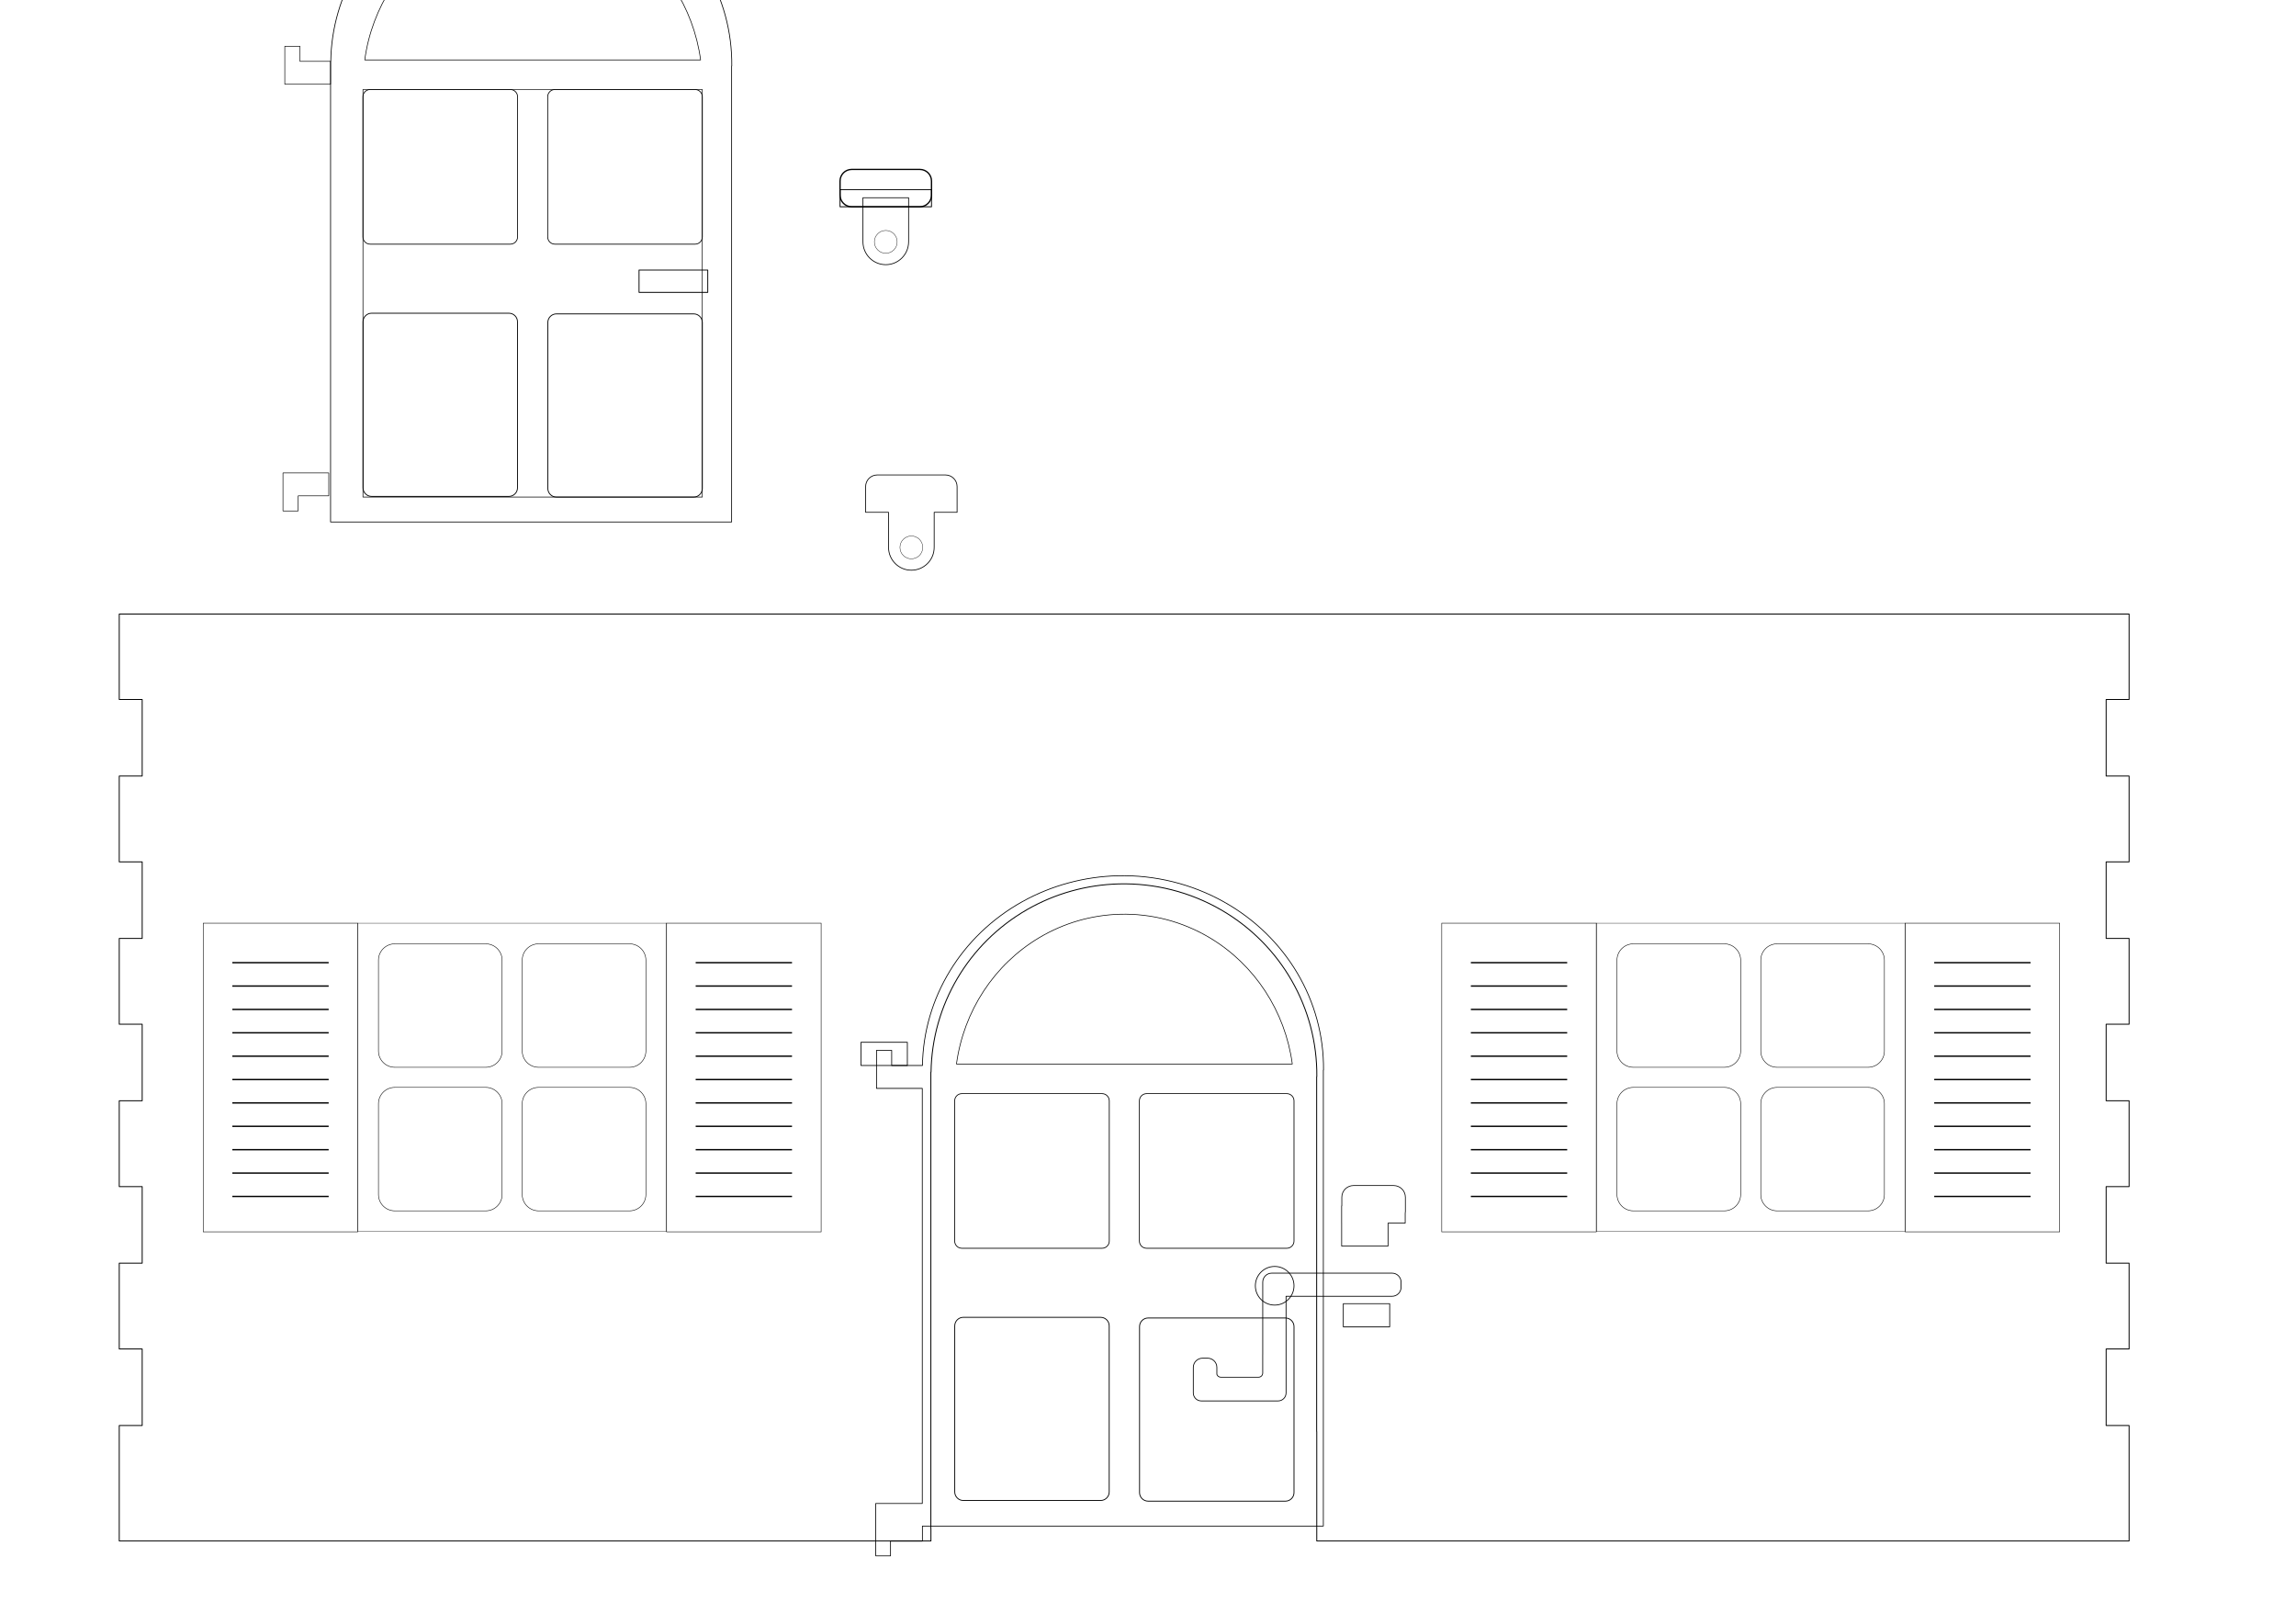
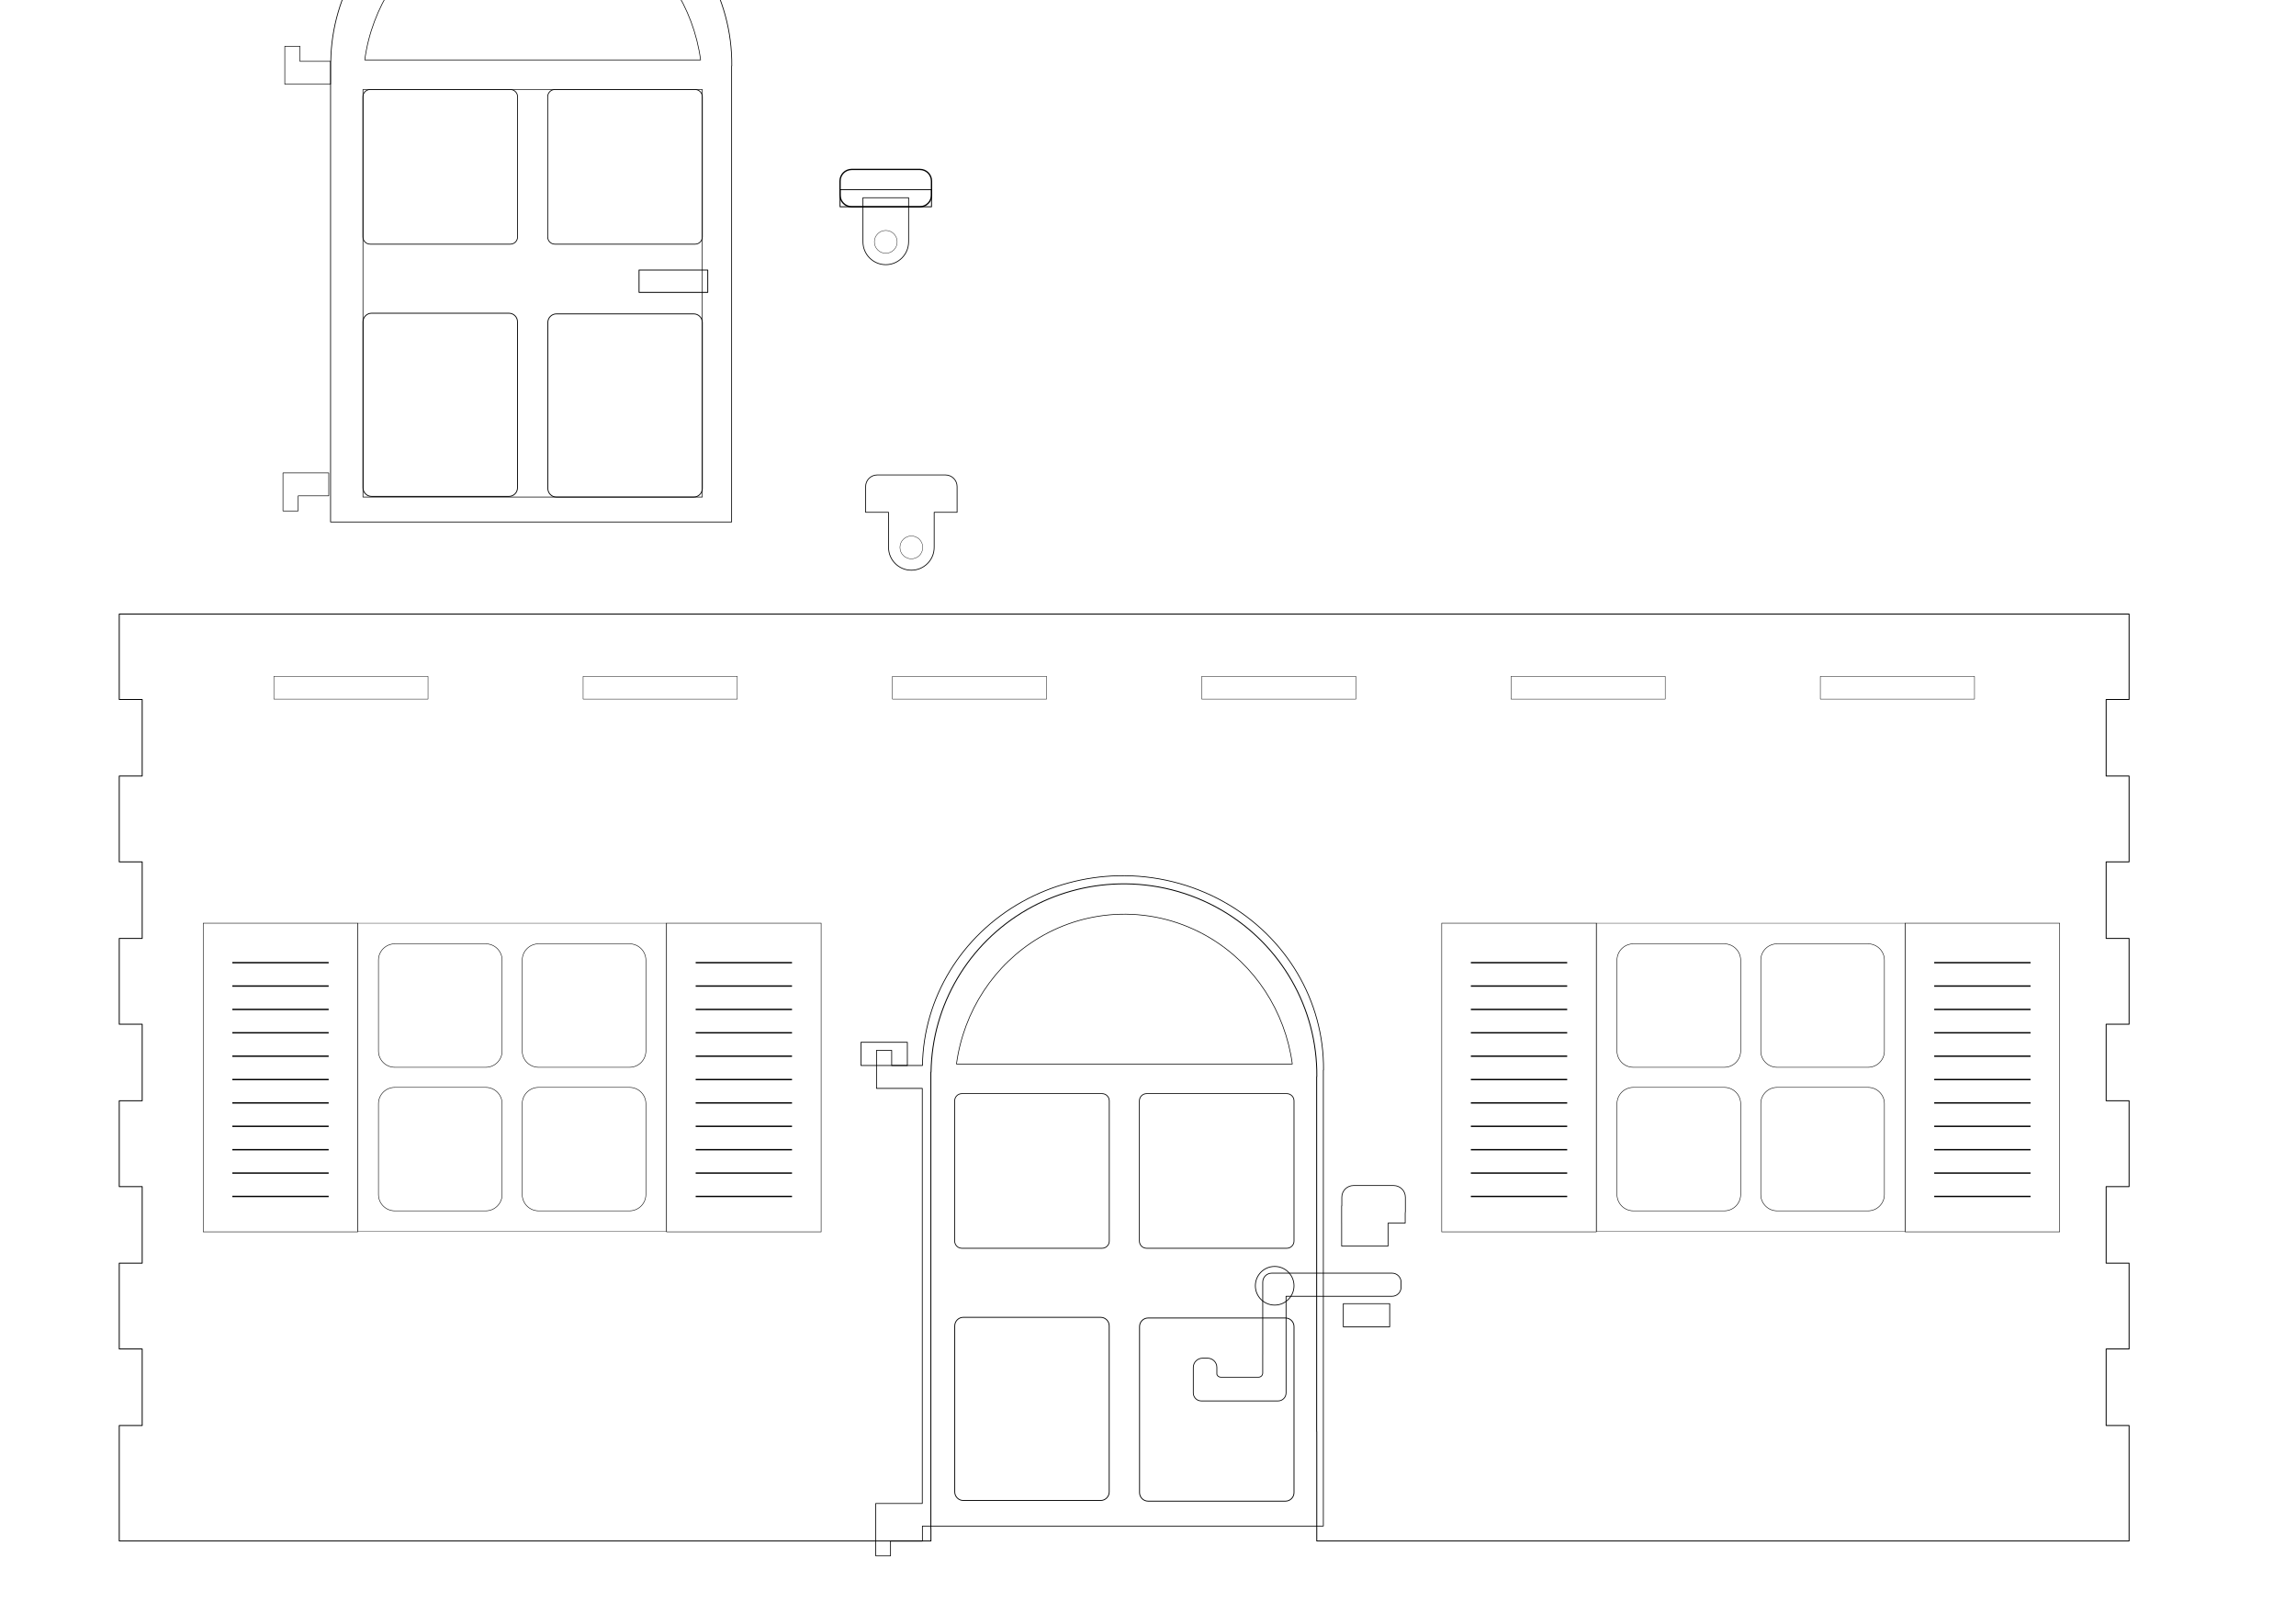
<svg xmlns="http://www.w3.org/2000/svg" width="297mm" height="210mm" viewBox="0 0 297 210" version="1.1" id="svg1104">
  <defs id="defs1098" />
  <g id="layer1" transform="translate(0,-87)">
    <path style="fill:none;stroke:#000000;stroke-width:0.396;stroke-linejoin:round;stroke-miterlimit:4;stroke-dasharray:none;stroke-opacity:1" d="M 1220.01 191.193 L 1220.01 680.691 L 1268.316 680.691 L 1268.316 587.848 L 1257.107 587.848 L 1257.107 550.43 L 1268.316 550.43 L 1268.316 508.479 L 1257.107 508.479 L 1257.107 471.059 L 1268.316 471.059 L 1268.316 429.107 L 1257.107 429.107 L 1257.107 391.689 L 1268.316 391.689 L 1268.316 349.738 L 1257.107 349.738 L 1257.107 312.318 L 1268.316 312.318 L 1268.316 270.367 L 1257.107 270.367 L 1257.107 232.949 L 1268.316 232.949 L 1268.316 191.193 L 1220.01 191.193 z " transform="matrix(0.2645833,0,0,0.2645833,0,87)" id="rect6486" />
    <path style="fill:none;stroke:#000000;stroke-width:0.448;stroke-linejoin:round;stroke-miterlimit:4;stroke-dasharray:none;stroke-opacity:1" d="M 58.301 300.164 L 58.301 341.93 L 69.518 341.93 L 69.518 379.348 L 58.301 379.348 L 58.301 421.299 L 69.518 421.299 L 69.518 458.719 L 58.301 458.719 L 58.301 500.67 L 69.518 500.67 L 69.518 538.088 L 58.301 538.088 L 58.301 580.039 L 69.518 580.039 L 69.518 617.459 L 58.301 617.459 L 58.301 659.41 L 69.518 659.41 L 69.518 696.828 L 58.301 696.828 L 58.301 715.197 L 58.301 753.26 L 455.135 753.26 L 455.135 747.299 L 455.102 747.299 L 455.102 526.035 L 455.102 524.035 L 455.189 524.035 A 94.352 93.356 0 0 1 502.156 444.619 A 94.352 93.356 0 0 1 547.088 432.072 A 94.352 93.356 0 0 1 596.945 444.732 A 94.352 93.356 0 0 1 643.799 526.264 L 643.719 526.264 L 643.719 699.76 L 643.77 699.76 L 643.77 753.26 L 1040.92 753.26 L 1040.92 715.197 L 1040.92 696.828 L 1029.703 696.828 L 1029.703 659.41 L 1040.92 659.41 L 1040.92 617.459 L 1029.703 617.459 L 1029.703 580.039 L 1040.92 580.039 L 1040.92 538.088 L 1029.703 538.088 L 1029.703 500.67 L 1040.92 500.67 L 1040.92 458.719 L 1029.703 458.719 L 1029.703 421.299 L 1040.92 421.299 L 1040.92 379.348 L 1029.703 379.348 L 1029.703 341.93 L 1040.92 341.93 L 1040.92 300.164 L 58.301 300.164 z " transform="matrix(0.2645833,0,0,0.2645833,0,87)" id="rect1649" />
    <g id="g1791" transform="matrix(0.666459,0,0,0.6653069,-68.23146,110.5585)">
      <rect y="144.056" x="171.822" height="59.933" width="59.933" id="rect855" style="fill:none;stroke:#000000;stroke-width:0.067;stroke-miterlimit:4;stroke-dasharray:none;stroke-opacity:1" />
      <rect ry="3.175" y="148.07" x="175.836" height="24" width="24" id="rect859" style="fill:none;stroke:#000000;stroke-width:0.1;stroke-miterlimit:4;stroke-dasharray:none;stroke-opacity:1" />
      <g transform="translate(99.8482,-58.39121)" id="g993">
        <g transform="translate(273.0181,36.68055)" id="g1058">
          <rect y="165.767" x="-141.111" height="60" width="30" id="rect904" style="fill:none;stroke:#000000;stroke-width:0.1;stroke-miterlimit:4;stroke-dasharray:none;stroke-opacity:1" />
          <path id="path910" d="m -135.46,173.44 h 18.697" style="fill:none;stroke:#000000;stroke-width:0.265px;stroke-linecap:butt;stroke-linejoin:miter;stroke-opacity:1" />
          <path id="path910-0" d="m -135.46,177.984 h 18.697" style="fill:none;stroke:#000000;stroke-width:0.265px;stroke-linecap:butt;stroke-linejoin:miter;stroke-opacity:1" />
          <path id="path910-8" d="m -135.46,182.529 h 18.697" style="fill:none;stroke:#000000;stroke-width:0.265px;stroke-linecap:butt;stroke-linejoin:miter;stroke-opacity:1" />
          <path id="path910-0-2" d="m -135.46,187.074 h 18.697" style="fill:none;stroke:#000000;stroke-width:0.265px;stroke-linecap:butt;stroke-linejoin:miter;stroke-opacity:1" />
          <path id="path910-6" d="m -135.46,191.619 h 18.697" style="fill:none;stroke:#000000;stroke-width:0.265px;stroke-linecap:butt;stroke-linejoin:miter;stroke-opacity:1" />
          <path id="path910-0-6" d="m -135.46,196.164 h 18.697" style="fill:none;stroke:#000000;stroke-width:0.265px;stroke-linecap:butt;stroke-linejoin:miter;stroke-opacity:1" />
          <path id="path910-8-5" d="m -135.46,200.708 h 18.697" style="fill:none;stroke:#000000;stroke-width:0.265px;stroke-linecap:butt;stroke-linejoin:miter;stroke-opacity:1" />
          <path id="path910-0-2-5" d="m -135.46,205.253 h 18.697" style="fill:none;stroke:#000000;stroke-width:0.265px;stroke-linecap:butt;stroke-linejoin:miter;stroke-opacity:1" />
          <path id="path910-2" d="m -135.46,209.798 h 18.697" style="fill:none;stroke:#000000;stroke-width:0.265px;stroke-linecap:butt;stroke-linejoin:miter;stroke-opacity:1" />
          <path id="path910-0-3" d="m -135.46,214.343 h 18.697" style="fill:none;stroke:#000000;stroke-width:0.265px;stroke-linecap:butt;stroke-linejoin:miter;stroke-opacity:1" />
          <path id="path910-8-2" d="m -135.46,218.887 h 18.697" style="fill:none;stroke:#000000;stroke-width:0.265px;stroke-linecap:butt;stroke-linejoin:miter;stroke-opacity:1" />
        </g>
      </g>
      <g transform="translate(282.9329,-21.71066)" id="g993-8">
        <rect style="fill:none;stroke:#000000;stroke-width:0.1;stroke-miterlimit:4;stroke-dasharray:none;stroke-opacity:1" id="rect904-8" width="30" height="60" x="-141.111" y="165.767" />
        <path style="fill:none;stroke:#000000;stroke-width:0.265px;stroke-linecap:butt;stroke-linejoin:miter;stroke-opacity:1" d="m -135.46,173.44 h 18.697" id="path910-7" />
        <path style="fill:none;stroke:#000000;stroke-width:0.265px;stroke-linecap:butt;stroke-linejoin:miter;stroke-opacity:1" d="m -135.46,177.984 h 18.697" id="path910-0-1" />
        <path style="fill:none;stroke:#000000;stroke-width:0.265px;stroke-linecap:butt;stroke-linejoin:miter;stroke-opacity:1" d="m -135.46,182.529 h 18.697" id="path910-8-6" />
        <path style="fill:none;stroke:#000000;stroke-width:0.265px;stroke-linecap:butt;stroke-linejoin:miter;stroke-opacity:1" d="m -135.46,187.074 h 18.697" id="path910-0-2-0" />
        <path style="fill:none;stroke:#000000;stroke-width:0.265px;stroke-linecap:butt;stroke-linejoin:miter;stroke-opacity:1" d="m -135.46,191.619 h 18.697" id="path910-6-0" />
        <path style="fill:none;stroke:#000000;stroke-width:0.265px;stroke-linecap:butt;stroke-linejoin:miter;stroke-opacity:1" d="m -135.46,196.164 h 18.697" id="path910-0-6-1" />
        <path style="fill:none;stroke:#000000;stroke-width:0.265px;stroke-linecap:butt;stroke-linejoin:miter;stroke-opacity:1" d="m -135.46,200.708 h 18.697" id="path910-8-5-0" />
        <path style="fill:none;stroke:#000000;stroke-width:0.265px;stroke-linecap:butt;stroke-linejoin:miter;stroke-opacity:1" d="m -135.46,205.253 h 18.697" id="path910-0-2-5-2" />
        <path style="fill:none;stroke:#000000;stroke-width:0.265px;stroke-linecap:butt;stroke-linejoin:miter;stroke-opacity:1" d="m -135.46,209.798 h 18.697" id="path910-2-8" />
        <path style="fill:none;stroke:#000000;stroke-width:0.265px;stroke-linecap:butt;stroke-linejoin:miter;stroke-opacity:1" d="m -135.46,214.343 h 18.697" id="path910-0-3-8" />
        <path style="fill:none;stroke:#000000;stroke-width:0.265px;stroke-linecap:butt;stroke-linejoin:miter;stroke-opacity:1" d="m -135.46,218.887 h 18.697" id="path910-8-2-9" />
      </g>
      <rect ry="3.175" y="148.07" x="203.741" height="24" width="24" id="rect859-0" style="fill:none;stroke:#000000;stroke-width:0.1;stroke-miterlimit:4;stroke-dasharray:none;stroke-opacity:1" />
      <rect ry="3.175" y="175.975" x="175.836" height="24" width="24" id="rect859-5" style="fill:none;stroke:#000000;stroke-width:0.1;stroke-miterlimit:4;stroke-dasharray:none;stroke-opacity:1" />
      <rect ry="3.175" y="175.975" x="203.741" height="24" width="24" id="rect859-2" style="fill:none;stroke:#000000;stroke-width:0.1;stroke-miterlimit:4;stroke-dasharray:none;stroke-opacity:1" />
    </g>
    <g id="g1791-5" transform="matrix(0.666459,0,0,0.6653069,91.97949,110.5585)">
      <rect y="144.056" x="171.822" height="59.933" width="59.933" id="rect855-4" style="fill:none;stroke:#000000;stroke-width:0.067;stroke-miterlimit:4;stroke-dasharray:none;stroke-opacity:1" />
      <rect ry="3.175" y="148.07" x="175.836" height="24" width="24" id="rect859-6" style="fill:none;stroke:#000000;stroke-width:0.1;stroke-miterlimit:4;stroke-dasharray:none;stroke-opacity:1" />
      <g transform="translate(99.8482,-58.39121)" id="g993-7">
        <g transform="translate(273.0181,36.68055)" id="g1058-2">
          <rect y="165.767" x="-141.111" height="60" width="30" id="rect904-82" style="fill:none;stroke:#000000;stroke-width:0.1;stroke-miterlimit:4;stroke-dasharray:none;stroke-opacity:1" />
          <path id="path910-27" d="m -135.46,173.44 h 18.697" style="fill:none;stroke:#000000;stroke-width:0.265px;stroke-linecap:butt;stroke-linejoin:miter;stroke-opacity:1" />
          <path id="path910-0-20" d="m -135.46,177.984 h 18.697" style="fill:none;stroke:#000000;stroke-width:0.265px;stroke-linecap:butt;stroke-linejoin:miter;stroke-opacity:1" />
          <path id="path910-8-7" d="m -135.46,182.529 h 18.697" style="fill:none;stroke:#000000;stroke-width:0.265px;stroke-linecap:butt;stroke-linejoin:miter;stroke-opacity:1" />
          <path id="path910-0-2-3" d="m -135.46,187.074 h 18.697" style="fill:none;stroke:#000000;stroke-width:0.265px;stroke-linecap:butt;stroke-linejoin:miter;stroke-opacity:1" />
          <path id="path910-6-9" d="m -135.46,191.619 h 18.697" style="fill:none;stroke:#000000;stroke-width:0.265px;stroke-linecap:butt;stroke-linejoin:miter;stroke-opacity:1" />
          <path id="path910-0-6-7" d="m -135.46,196.164 h 18.697" style="fill:none;stroke:#000000;stroke-width:0.265px;stroke-linecap:butt;stroke-linejoin:miter;stroke-opacity:1" />
          <path id="path910-8-5-1" d="m -135.46,200.708 h 18.697" style="fill:none;stroke:#000000;stroke-width:0.265px;stroke-linecap:butt;stroke-linejoin:miter;stroke-opacity:1" />
          <path id="path910-0-2-5-1" d="m -135.46,205.253 h 18.697" style="fill:none;stroke:#000000;stroke-width:0.265px;stroke-linecap:butt;stroke-linejoin:miter;stroke-opacity:1" />
          <path id="path910-2-84" d="m -135.46,209.798 h 18.697" style="fill:none;stroke:#000000;stroke-width:0.265px;stroke-linecap:butt;stroke-linejoin:miter;stroke-opacity:1" />
          <path id="path910-0-3-80" d="m -135.46,214.343 h 18.697" style="fill:none;stroke:#000000;stroke-width:0.265px;stroke-linecap:butt;stroke-linejoin:miter;stroke-opacity:1" />
          <path id="path910-8-2-4" d="m -135.46,218.887 h 18.697" style="fill:none;stroke:#000000;stroke-width:0.265px;stroke-linecap:butt;stroke-linejoin:miter;stroke-opacity:1" />
        </g>
      </g>
      <g transform="translate(282.9329,-21.71066)" id="g993-8-4">
        <rect style="fill:none;stroke:#000000;stroke-width:0.1;stroke-miterlimit:4;stroke-dasharray:none;stroke-opacity:1" id="rect904-8-0" width="30" height="60" x="-141.111" y="165.767" />
        <path style="fill:none;stroke:#000000;stroke-width:0.265px;stroke-linecap:butt;stroke-linejoin:miter;stroke-opacity:1" d="m -135.46,173.44 h 18.697" id="path910-7-6" />
        <path style="fill:none;stroke:#000000;stroke-width:0.265px;stroke-linecap:butt;stroke-linejoin:miter;stroke-opacity:1" d="m -135.46,177.984 h 18.697" id="path910-0-1-3" />
        <path style="fill:none;stroke:#000000;stroke-width:0.265px;stroke-linecap:butt;stroke-linejoin:miter;stroke-opacity:1" d="m -135.46,182.529 h 18.697" id="path910-8-6-9" />
        <path style="fill:none;stroke:#000000;stroke-width:0.265px;stroke-linecap:butt;stroke-linejoin:miter;stroke-opacity:1" d="m -135.46,187.074 h 18.697" id="path910-0-2-0-7" />
        <path style="fill:none;stroke:#000000;stroke-width:0.265px;stroke-linecap:butt;stroke-linejoin:miter;stroke-opacity:1" d="m -135.46,191.619 h 18.697" id="path910-6-0-4" />
        <path style="fill:none;stroke:#000000;stroke-width:0.265px;stroke-linecap:butt;stroke-linejoin:miter;stroke-opacity:1" d="m -135.46,196.164 h 18.697" id="path910-0-6-1-9" />
        <path style="fill:none;stroke:#000000;stroke-width:0.265px;stroke-linecap:butt;stroke-linejoin:miter;stroke-opacity:1" d="m -135.46,200.708 h 18.697" id="path910-8-5-0-0" />
        <path style="fill:none;stroke:#000000;stroke-width:0.265px;stroke-linecap:butt;stroke-linejoin:miter;stroke-opacity:1" d="m -135.46,205.253 h 18.697" id="path910-0-2-5-2-4" />
        <path style="fill:none;stroke:#000000;stroke-width:0.265px;stroke-linecap:butt;stroke-linejoin:miter;stroke-opacity:1" d="m -135.46,209.798 h 18.697" id="path910-2-8-8" />
        <path style="fill:none;stroke:#000000;stroke-width:0.265px;stroke-linecap:butt;stroke-linejoin:miter;stroke-opacity:1" d="m -135.46,214.343 h 18.697" id="path910-0-3-8-3" />
        <path style="fill:none;stroke:#000000;stroke-width:0.265px;stroke-linecap:butt;stroke-linejoin:miter;stroke-opacity:1" d="m -135.46,218.887 h 18.697" id="path910-8-2-9-0" />
      </g>
      <rect ry="3.175" y="148.07" x="203.741" height="24" width="24" id="rect859-0-3" style="fill:none;stroke:#000000;stroke-width:0.1;stroke-miterlimit:4;stroke-dasharray:none;stroke-opacity:1" />
      <rect ry="3.175" y="175.975" x="175.836" height="24" width="24" id="rect859-5-5" style="fill:none;stroke:#000000;stroke-width:0.1;stroke-miterlimit:4;stroke-dasharray:none;stroke-opacity:1" />
      <rect ry="3.175" y="175.975" x="203.741" height="24" width="24" id="rect859-2-9" style="fill:none;stroke:#000000;stroke-width:0.1;stroke-miterlimit:4;stroke-dasharray:none;stroke-opacity:1" />
    </g>
    <path style="fill:none;stroke:#000000;stroke-width:0.097;stroke-linejoin:round;stroke-miterlimit:4;stroke-dasharray:none;stroke-opacity:1" d="m 68.061,70.401 a 25.951,24.909 0 0 0 -12.358,3.348 25.951,24.909 0 0 0 -12.918,21.189 h -0.024 v 0.534 59.036 h 51.878 V 95.532 h 0.022 a 25.951,24.909 0 0 0 -12.887,-21.754 25.951,24.909 0 0 0 -13.713,-3.378 z" id="rect1904-0-9" />
    <path style="fill:none;stroke:#000000;stroke-width:0.085;stroke-linejoin:round;stroke-miterlimit:4;stroke-dasharray:none;stroke-opacity:1" d="m 68.358,75.377 a 21.958,22.48 0 0 0 -10.457,3.022 21.958,22.48 0 0 0 -10.717,16.348 h 43.443 a 21.958,22.48 0 0 0 -10.667,-16.321 21.958,22.48 0 0 0 -11.603,-3.049 z m -21.407,23.202 v 52.706 h 43.896 V 98.579 Z" id="rect1904-9-2" />
    <rect style="fill:none;stroke:#000000;stroke-width:0.1;stroke-linejoin:round;stroke-miterlimit:4;stroke-dasharray:none;stroke-opacity:1" id="rect2028-14" width="20" height="20" x="70.846" y="98.579" ry="0.936" />
    <rect style="fill:none;stroke:#000000;stroke-width:0.1;stroke-linejoin:round;stroke-miterlimit:4;stroke-dasharray:none;stroke-opacity:1" id="rect2028-1-5" width="20" height="20" x="46.95" y="98.579" ry="0.936" />
    <rect style="fill:none;stroke:#000000;stroke-width:0.109;stroke-linejoin:round;stroke-miterlimit:4;stroke-dasharray:none;stroke-opacity:1" id="rect2028-2-7" width="19.98" height="23.688" x="46.96" y="127.51" ry="1.108" />
    <rect style="fill:none;stroke:#000000;stroke-width:0.112;stroke-linejoin:round;stroke-miterlimit:4;stroke-dasharray:none;stroke-opacity:1" id="rect2081-2" width="8.888" height="2.888" x="82.664" y="121.926" ry="0" />
    <rect style="fill:none;stroke:#000000;stroke-width:0.109;stroke-linejoin:round;stroke-miterlimit:4;stroke-dasharray:none;stroke-opacity:1" id="rect2028-2-1-5" width="19.98" height="23.688" x="70.866" y="127.597" ry="1.108" />
    <path style="fill:none;stroke:#000000;stroke-width:0.078;stroke-linejoin:round;stroke-miterlimit:4;stroke-dasharray:none;stroke-opacity:1" d="m 36.605,153.086 v -4.922 h 5.922 v 2.962 h -3.959 v 1.96 z" id="rect2162" />
    <path style="fill:none;stroke:#000000;stroke-width:0.078;stroke-linejoin:round;stroke-miterlimit:4;stroke-dasharray:none;stroke-opacity:1" d="m 36.839,92.978 v 4.922 h 5.922 v -2.962 h -3.959 v -1.96 z" id="rect2162-6" />
-     <circle style="fill:none;stroke:#000000;stroke-width:0.049;stroke-linejoin:round;stroke-miterlimit:4;stroke-dasharray:none;stroke-opacity:1" id="path2238" cx="114.58" cy="118.281" r="1.475" />
+     <circle style="fill:none;stroke:#000000;stroke-width:0.049;stroke-linejoin:round;stroke-miterlimit:4;stroke-dasharray:none;stroke-opacity:1" id="path2238" cx="114.58" cy="118.281" r="1.475" d="m 116.056,118.281 c 0,0.815 -0.661,1.475 -1.475,1.475 -0.815,0 -1.475,-0.661 -1.475,-1.475 0,-0.815 0.661,-1.475 1.475,-1.475 0.815,0 1.475,0.661 1.475,1.475 z" />
    <path style="fill:none;stroke:#000000;stroke-width:0.098;stroke-linejoin:round;stroke-miterlimit:4;stroke-dasharray:none;stroke-opacity:1" d="m 111.628,112.574 v 5.622 h 0.005 a 2.951,2.951 0 0 0 -0.004,0.084 2.951,2.951 0 0 0 2.951,2.951 2.951,2.951 0 0 0 2.951,-2.951 2.951,2.951 0 0 0 -0.003,-0.084 h 0.004 v -5.62 h -5.856 c -0.016,0 -0.032,-0.002 -0.048,-0.003 z" id="path2238-2" />
    <rect style="fill:none;stroke:#000000;stroke-width:0.114;stroke-linejoin:round;stroke-miterlimit:4;stroke-dasharray:none;stroke-opacity:1" id="rect2258-0" width="11.831" height="2.217" x="108.664" y="111.526" ry="0" />
    <rect style="fill:none;stroke:#000000;stroke-width:0.169;stroke-linejoin:round;stroke-miterlimit:4;stroke-dasharray:none;stroke-opacity:1" id="rect2258-0-9" width="11.831" height="4.831" x="108.664" y="108.911" ry="1.507" />
    <g id="g2334" transform="translate(4.49624,-29.88677)">
-       <circle r="1.475" cy="187.684" cx="113.393" id="path2238-0" style="fill:none;stroke:#000000;stroke-width:0.049;stroke-linejoin:round;stroke-miterlimit:4;stroke-dasharray:none;stroke-opacity:1" />
+       <circle r="1.475" cy="187.684" cx="113.393" id="path2238-0" style="fill:none;stroke:#000000;stroke-width:0.049;stroke-linejoin:round;stroke-miterlimit:4;stroke-dasharray:none;stroke-opacity:1" d="m 114.868,187.684 c 0,0.815 -0.661,1.475 -1.475,1.475 -0.815,0 -1.475,-0.661 -1.475,-1.475 0,-0.815 0.661,-1.475 1.475,-1.475 0.815,0 1.475,0.661 1.475,1.475 z" />
      <path id="path2238-2-4" transform="matrix(0.2645833,0,0,0.2645833,0,87)" d="m 411.91,345.127 c -3.156,0 -5.697,2.541 -5.697,5.697 v 6.867 5.697 h 11.203 v 16.834 h 0.018 a 11.153,11.153 0 0 0 -0.014,0.316 11.153,11.153 0 0 0 11.152,11.152 11.153,11.153 0 0 0 11.154,-11.152 11.153,11.153 0 0 0 -0.012,-0.316 h 0.014 v -16.834 h 11.201 v -8.377 -4.188 c 0,-3.156 -2.541,-5.697 -5.697,-5.697 z" style="fill:none;stroke:#000000;stroke-width:0.372;stroke-linejoin:round;stroke-miterlimit:4;stroke-dasharray:none;stroke-opacity:1" />
    </g>
    <path style="fill:none;stroke:#000000;stroke-width:0.097;stroke-linejoin:round;stroke-miterlimit:4;stroke-dasharray:none;stroke-opacity:1" d="m 144.602,200.266 a 25.951,24.909 0 0 0 -12.358,3.348 25.951,24.909 0 0 0 -12.918,21.189 h -0.024 -3.959 v -1.96 h -1.962 v 4.922 h 5.922 v 53.684 h -6.023 v 2.923 1.938 1.913 h 1.914 v -1.913 h 4.124 v -1.938 h 51.864 v -58.975 h 0.022 a 25.951,24.909 0 0 0 -12.887,-21.754 25.951,24.909 0 0 0 -13.713,-3.378 z" id="rect1904-0-9-4" />
    <path style="fill:none;stroke:#000000;stroke-width:0.085;stroke-linejoin:round;stroke-miterlimit:4;stroke-dasharray:none;stroke-opacity:1" d="m 144.899,205.242 c -3.678,0.094 -7.273,1.133 -10.457,3.022 -5.837,3.473 -9.789,9.502 -10.717,16.348 h 43.443 c -0.924,-6.827 -4.856,-12.842 -10.667,-16.321 -3.517,-2.098 -7.534,-3.153 -11.603,-3.049 z" id="rect1904-9-2-1" />
    <rect style="fill:none;stroke:#000000;stroke-width:0.1;stroke-linejoin:round;stroke-miterlimit:4;stroke-dasharray:none;stroke-opacity:1" id="rect2028-14-0" width="20" height="20" x="147.387" y="228.444" ry="0.936" />
    <rect style="fill:none;stroke:#000000;stroke-width:0.1;stroke-linejoin:round;stroke-miterlimit:4;stroke-dasharray:none;stroke-opacity:1" id="rect2028-1-5-5" width="20" height="20" x="123.491" y="228.444" ry="0.936" />
    <rect style="fill:none;stroke:#000000;stroke-width:0.109;stroke-linejoin:round;stroke-miterlimit:4;stroke-dasharray:none;stroke-opacity:1" id="rect2028-2-7-0" width="19.98" height="23.688" x="123.502" y="257.375" ry="1.108" />
    <rect style="fill:none;stroke:#000000;stroke-width:0.109;stroke-linejoin:round;stroke-miterlimit:4;stroke-dasharray:none;stroke-opacity:1" id="rect2028-2-1-5-5" width="19.98" height="23.688" x="147.407" y="257.462" ry="1.108" />
    <rect style="fill:none;stroke:#000000;stroke-width:0.1;stroke-linejoin:round;stroke-miterlimit:4;stroke-dasharray:none;stroke-opacity:1" id="rect2422-9" width="6" height="3" x="111.371" y="221.803" />
    <path style="fill:none;stroke:#000000;stroke-width:0.095;stroke-linejoin:round;stroke-miterlimit:4;stroke-dasharray:none;stroke-opacity:1" d="m 175.087,240.332 c -0.84,0 -1.516,0.676 -1.516,1.516 v 1.114 h -0.023 v 2.229 h 0.002 v 2.97 h 6 V 245.191 h 0.727 1.493 v -1.261 c 0.014,-0.083 0.023,-0.167 0.023,-0.254 v -1.827 c 0,-0.84 -0.676,-1.516 -1.516,-1.516 z" id="rect2258-0-8" />
-     <circle style="fill:none;stroke:#000000;stroke-width:0.1;stroke-linejoin:round;stroke-miterlimit:4;stroke-dasharray:none;stroke-opacity:1" id="path2476" cx="164.887" cy="253.294" r="2.5" />
+     <circle style="fill:none;stroke:#000000;stroke-width:0.1;stroke-linejoin:round;stroke-miterlimit:4;stroke-dasharray:none;stroke-opacity:1" id="path2476" cx="164.887" cy="253.294" r="2.5" d="m 167.387,253.294 c 0,1.381 -1.119,2.5 -2.5,2.5 -1.381,0 -2.5,-1.119 -2.5,-2.5 0,-1.381 1.119,-2.5 2.5,-2.5 1.381,0 2.5,1.119 2.5,2.5 z" />
    <rect style="fill:none;stroke:#000000;stroke-width:0.1;stroke-linejoin:round;stroke-miterlimit:4;stroke-dasharray:none;stroke-opacity:1" id="rect2478" width="6" height="3" x="173.765" y="255.609" />
    <path style="fill:none;stroke:#000000;stroke-width:0.1;stroke-linejoin:round;stroke-miterlimit:4;stroke-dasharray:none;stroke-opacity:1" d="m 164.512,251.66 c -0.648,0 -1.17,0.522 -1.17,1.17 v 0.655 8.704 h -0.002 v 2.394 c 0,0.297 -0.239,0.537 -0.536,0.537 h -4.889 c -0.238,0 -0.436,-0.154 -0.507,-0.368 v -0.897 c 0,-0.662 -0.533,-1.195 -1.195,-1.195 h -0.657 c -0.662,0 -1.195,0.533 -1.195,1.195 v 0.334 h -10e-4 v 2.967 c 0,0.572 0.46,1.032 1.032,1.032 h 9.936 c 0.572,0 1.032,-0.46 1.032,-1.032 v -3.936 c 0,-0.011 -0.003,-0.02 -0.003,-0.03 v -8.535 h 13.71 c 0.648,0 1.17,-0.522 1.17,-1.17 v -0.655 c 0,-0.648 -0.522,-1.17 -1.17,-1.17 z" id="rect2484" />
    <g id="g6376" transform="translate(-77.76944,-2.951109)">
      <rect y="202.748" x="4.718" height="9.9" width="3" id="rect2555" style="fill:none;stroke:#000000;stroke-width:0.1;stroke-linejoin:round;stroke-miterlimit:4;stroke-dasharray:none;stroke-opacity:1" />
      <rect y="265.748" x="4.718" height="9.9" width="3" id="rect2555-0" style="fill:none;stroke:#000000;stroke-width:0.1;stroke-linejoin:round;stroke-miterlimit:4;stroke-dasharray:none;stroke-opacity:1" />
      <rect y="181.748" x="4.718" height="9.9" width="3" id="rect2555-4" style="fill:none;stroke:#000000;stroke-width:0.1;stroke-linejoin:round;stroke-miterlimit:4;stroke-dasharray:none;stroke-opacity:1" />
      <rect y="244.748" x="4.718" height="9.9" width="3" id="rect2555-0-9" style="fill:none;stroke:#000000;stroke-width:0.1;stroke-linejoin:round;stroke-miterlimit:4;stroke-dasharray:none;stroke-opacity:1" />
      <rect y="223.748" x="4.718" height="9.9" width="3" id="rect2555-0-7" style="fill:none;stroke:#000000;stroke-width:0.1;stroke-linejoin:round;stroke-miterlimit:4;stroke-dasharray:none;stroke-opacity:1" />
      <path id="path6368" d="m 4.717,170.698 c 3.004,1e-5 3.004,1e-5 3.004,1e-5" style="fill:none;stroke:#000000;stroke-width:0.001px;stroke-linecap:butt;stroke-linejoin:miter;stroke-opacity:1" />
    </g>
    <path style="fill:none;stroke:#000000;stroke-width:0.1;stroke-linejoin:round;stroke-miterlimit:4;stroke-dasharray:none;stroke-opacity:1" d="M -38.393,99.22 V 209.03 h -6.5 v -4.86 h -2.968 v -9.9 h 2.968 V 183.171 h -2.968 v -9.901 h 2.968 v -11.1 h -2.968 v -9.9 h 2.968 V 141.171 h -2.968 v -9.901 h 2.968 v -11.1 h -2.968 v -9.9 h 2.968 V 99.22 Z" id="rect2555-8-4-7-9" />
+     <g transform="translate(142.7615,172.1238)" id="g3113">
+       <rect transform="matrix(0,1,1,0,0,0)" y="-27.32" x="2.349" height="19.944" width="2.944" id="rect11192-0-94" style="fill:none;stroke:#000000;stroke-width:0.056;stroke-linejoin:round;stroke-miterlimit:4;stroke-opacity:1;stroke-dasharray:none" />
+       <rect transform="matrix(0,1,1,0,0,0)" y="12.689" x="2.349" height="19.944" width="2.944" id="rect11192-4-61-7" style="fill:none;stroke:#000000;stroke-width:0.056;stroke-linejoin:round;stroke-miterlimit:4;stroke-opacity:1;stroke-dasharray:none" />
+       <rect transform="matrix(0,1,1,0,0,0)" y="52.699" x="2.349" height="19.944" width="2.944" id="rect11192-4-6-4-4" style="fill:none;stroke:#000000;stroke-width:0.056;stroke-linejoin:round;stroke-miterlimit:4;stroke-opacity:1;stroke-dasharray:none" />
+       <rect transform="matrix(0,1,1,0,0,0)" y="92.708" x="2.349" height="19.944" width="2.944" id="rect11192-4-6-6-9-7" style="fill:none;stroke:#000000;stroke-width:0.056;stroke-linejoin:round;stroke-miterlimit:4;stroke-opacity:1;stroke-dasharray:none" />
+       <rect transform="matrix(0,1,1,0,0,0)" y="-107.339" x="2.349" height="19.944" width="2.944" id="rect11192-0-9-8" style="fill:none;stroke:#000000;stroke-width:0.056;stroke-linejoin:round;stroke-miterlimit:4;stroke-opacity:1;stroke-dasharray:none" />
+       <rect transform="matrix(0,1,1,0,0,0)" y="-67.33" x="2.349" height="19.944" width="2.944" id="rect11192-4-61-0-7" style="fill:none;stroke:#000000;stroke-width:0.056;stroke-linejoin:round;stroke-miterlimit:4;stroke-opacity:1;stroke-dasharray:none" />
+     </g>
  </g>
</svg>
